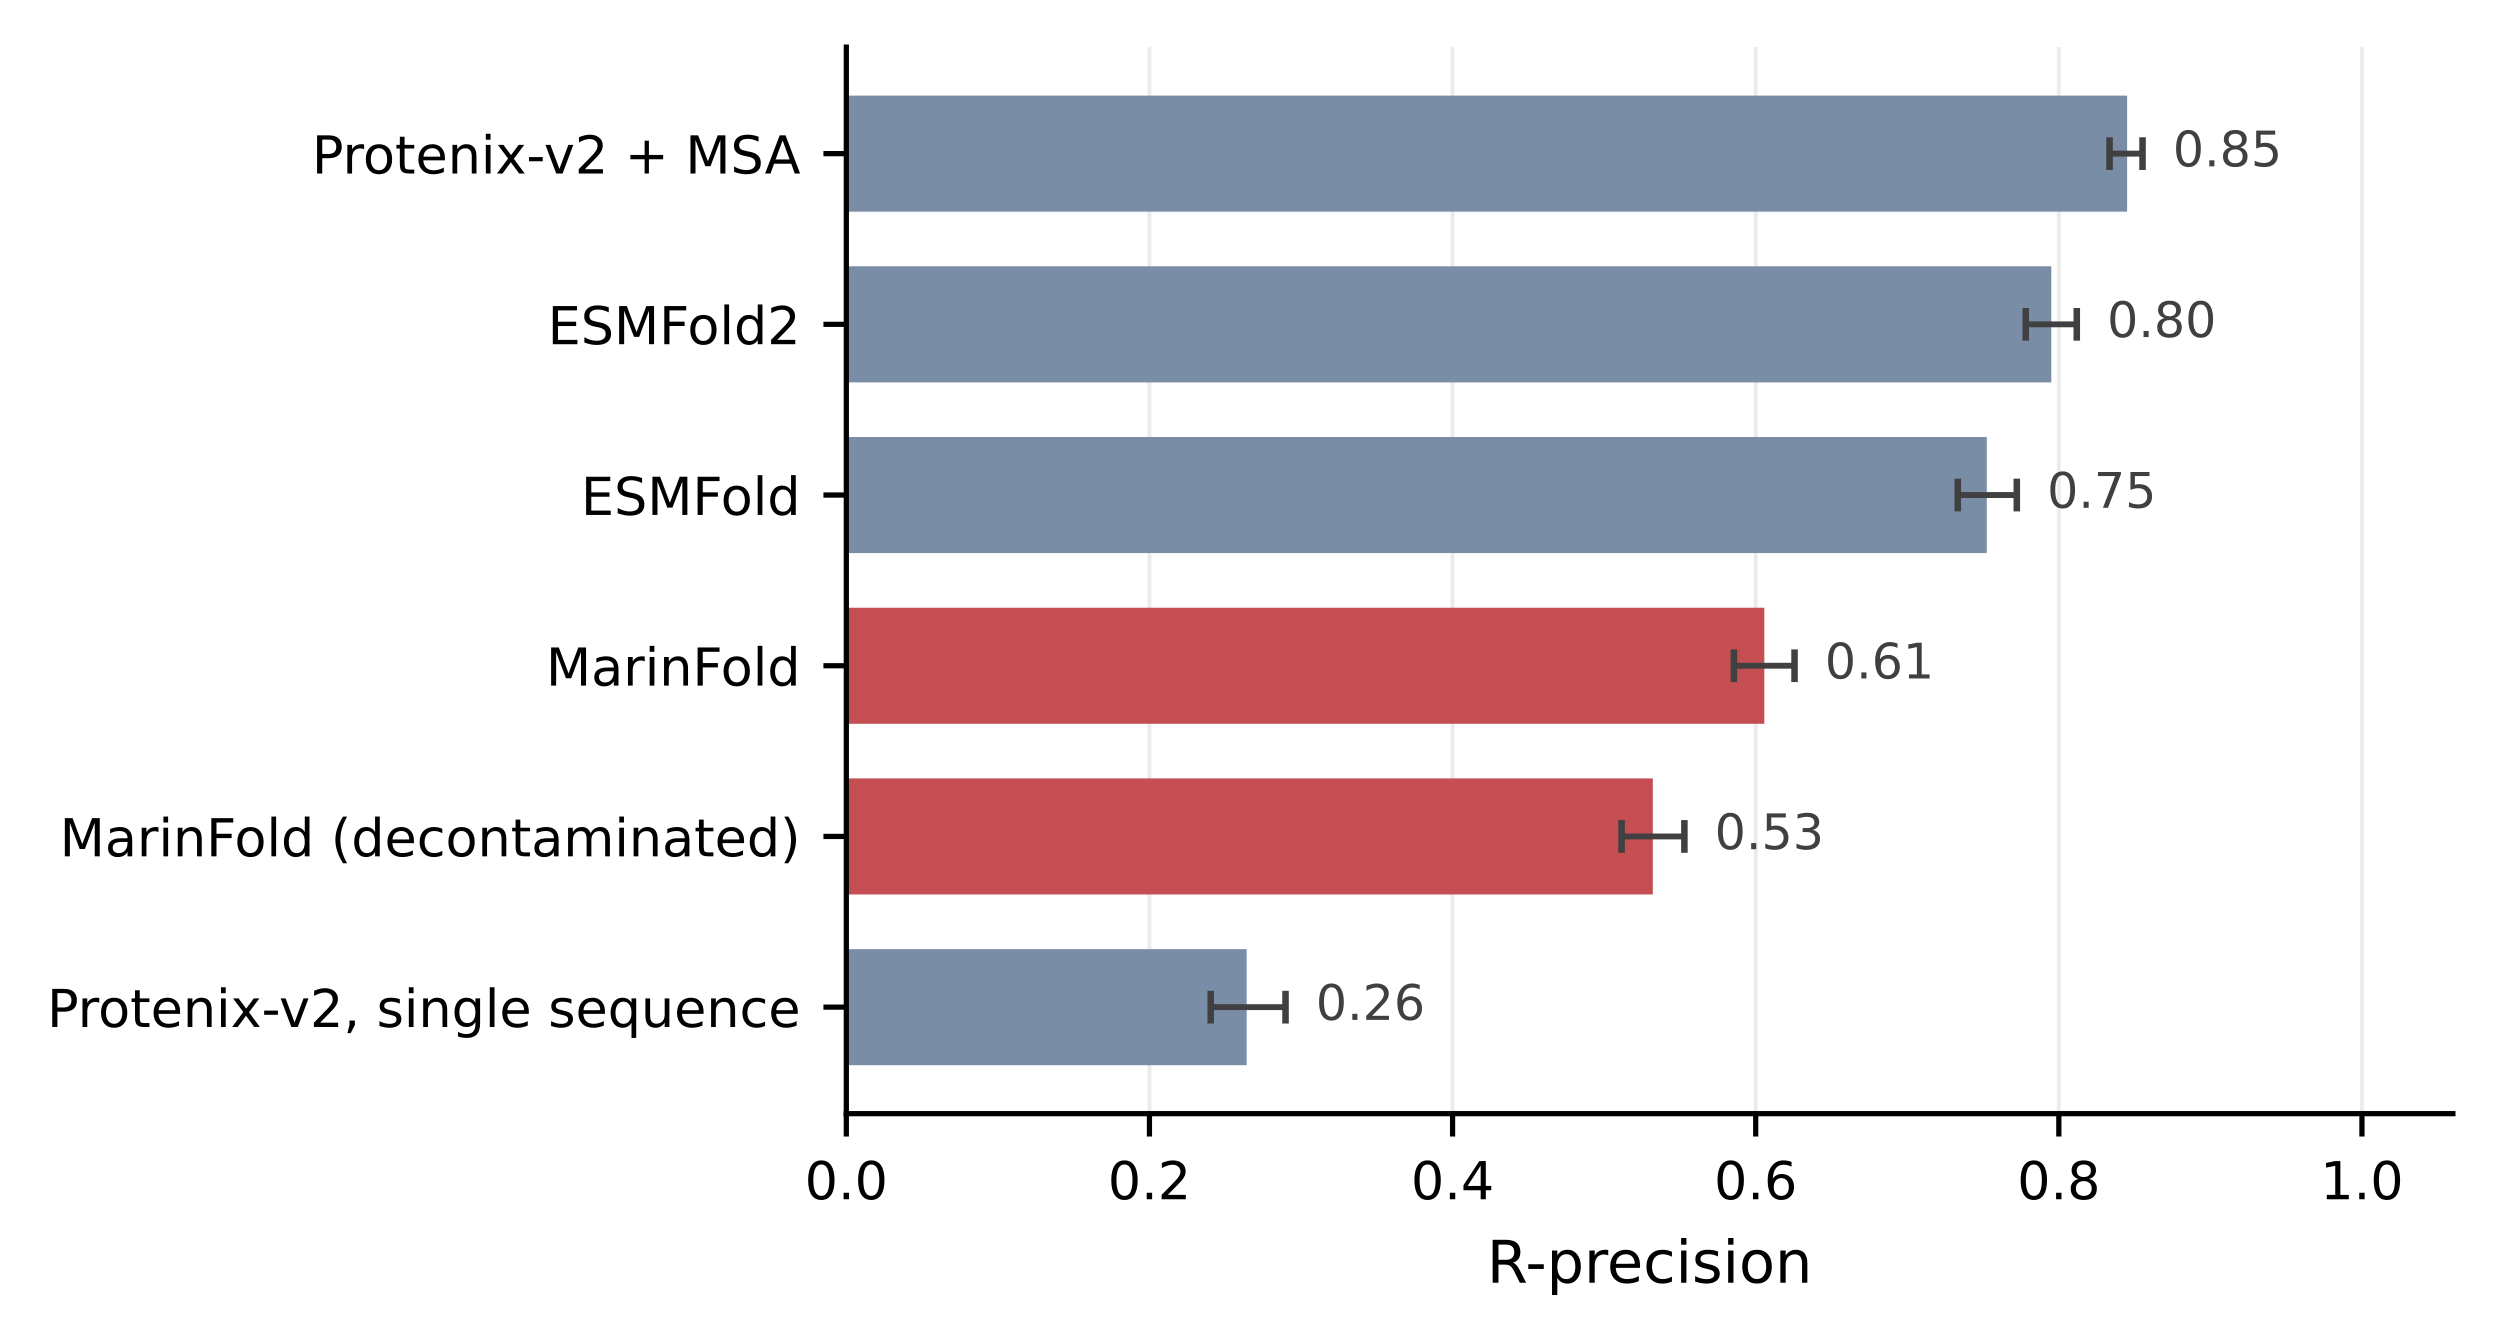
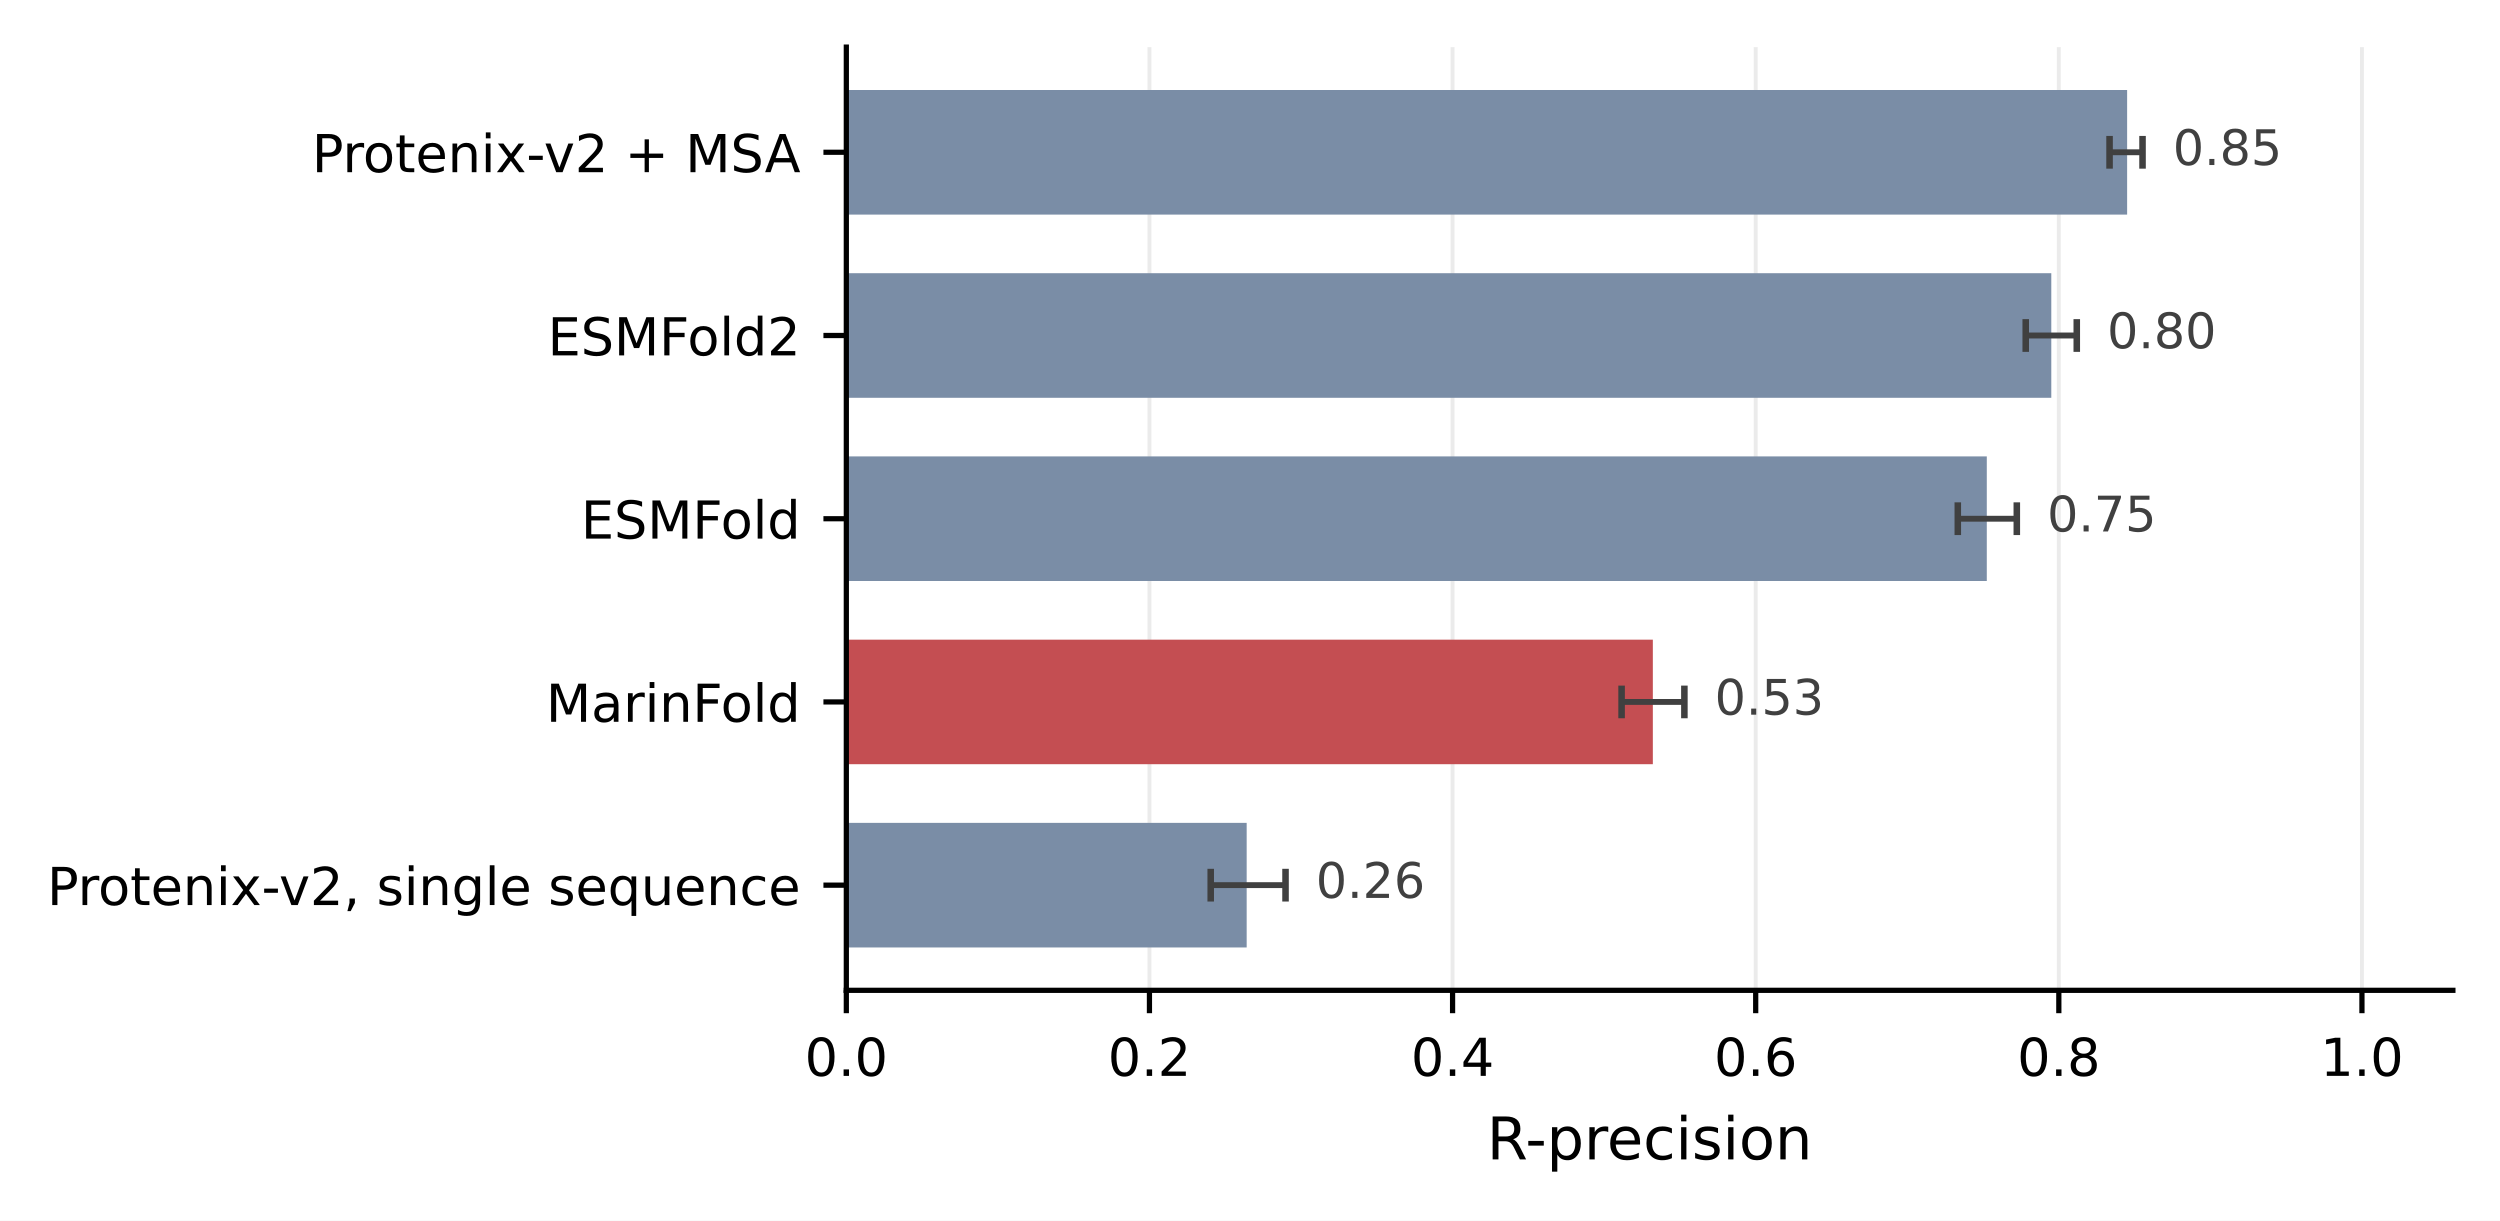
- <svg xmlns="http://www.w3.org/2000/svg" xmlns:xlink="http://www.w3.org/1999/xlink" width="382.058pt" height="205.394pt" viewBox="0 0 382.058 205.394" version="1.1">
+ <svg xmlns="http://www.w3.org/2000/svg" xmlns:xlink="http://www.w3.org/1999/xlink" width="382.058pt" height="186.545pt" viewBox="0 0 382.058 186.545" version="1.1">
  <defs>
    <style type="text/css">*{stroke-linejoin: round; stroke-linecap: butt}</style>
  </defs>
  <g id="figure_1">
    <g id="patch_1">
-       <path d="M 0 205.394  L 382.058 205.394  L 382.058 0  L 0 0  z " style="fill: #ffffff" />
+       <path d="M 0 186.545  L 382.058 186.545  L 382.058 0  L 0 0  z " style="fill: #ffffff" />
    </g>
    <g id="axes_1">
      <g id="patch_2">
-         <path d="M 129.338 170.194  L 374.858 170.194  L 374.858 7.2  L 129.338 7.2  z " style="fill: #ffffff" />
+         <path d="M 129.338 151.344  L 374.858 151.344  L 374.858 7.2  L 129.338 7.2  z " style="fill: #ffffff" />
      </g>
      <g id="matplotlib.axis_1">
        <g id="xtick_1">
          <g id="line2d_1">
-             <path d="M 129.338 170.194  L 129.338 7.2  " clip-path="url(#p9702a31253)" style="fill: none; stroke: #b0b0b0; stroke-opacity: 0.25; stroke-width: 0.6; stroke-linecap: square" />
+             <path d="M 129.338 151.344  L 129.338 7.2  " clip-path="url(#pa9b989adfb)" style="fill: none; stroke: #b0b0b0; stroke-opacity: 0.25; stroke-width: 0.6; stroke-linecap: square" />
          </g>
          <g id="line2d_2">
            <defs>
-               <path id="m61cedf5777" d="M 0 0  L 0 3.5  " style="stroke: #000000; stroke-width: 0.8" />
+               <path id="mb6fc9d6065" d="M 0 0  L 0 3.5  " style="stroke: #000000; stroke-width: 0.8" />
            </defs>
            <g>
-               <use xlink:href="#m61cedf5777" x="129.338" y="170.194" style="stroke: #000000; stroke-width: 0.8" />
+               <use xlink:href="#mb6fc9d6065" x="129.338" y="151.344" style="stroke: #000000; stroke-width: 0.8" />
            </g>
          </g>
          <g id="text_1">
-             <g transform="translate(122.9762 183.2717) scale(0.08 -0.08)">
+             <g transform="translate(122.9762 164.4221) scale(0.08 -0.08)">
              <defs>
                <path id="DejaVuSans-13" d="M 2034 4250  Q 1547 4250 1301 3770  Q 1056 3291 1056 2328  Q 1056 1369 1301 889  Q 1547 409 2034 409  Q 2525 409 2770 889  Q 3016 1369 3016 2328  Q 3016 3291 2770 3770  Q 2525 4250 2034 4250  z M 2034 4750  Q 2819 4750 3233 4129  Q 3647 3509 3647 2328  Q 3647 1150 3233 529  Q 2819 -91 2034 -91  Q 1250 -91 836 529  Q 422 1150 422 2328  Q 422 3509 836 4129  Q 1250 4750 2034 4750  z " transform="scale(0.015625)" />
                <path id="DejaVuSans-11" d="M 684 794  L 1344 794  L 1344 0  L 684 0  L 684 794  z " transform="scale(0.015625)" />
              </defs>
              <use xlink:href="#DejaVuSans-13" />
              <use xlink:href="#DejaVuSans-11" transform="translate(63.625 0)" />
              <use xlink:href="#DejaVuSans-13" transform="translate(95.40625 0)" />
            </g>
          </g>
        </g>
        <g id="xtick_2">
          <g id="line2d_3">
-             <path d="M 175.662 170.194  L 175.662 7.2  " clip-path="url(#p9702a31253)" style="fill: none; stroke: #b0b0b0; stroke-opacity: 0.25; stroke-width: 0.6; stroke-linecap: square" />
+             <path d="M 175.662 151.344  L 175.662 7.2  " clip-path="url(#pa9b989adfb)" style="fill: none; stroke: #b0b0b0; stroke-opacity: 0.25; stroke-width: 0.6; stroke-linecap: square" />
          </g>
          <g id="line2d_4">
            <g>
-               <use xlink:href="#m61cedf5777" x="175.662" y="170.194" style="stroke: #000000; stroke-width: 0.8" />
+               <use xlink:href="#mb6fc9d6065" x="175.662" y="151.344" style="stroke: #000000; stroke-width: 0.8" />
            </g>
          </g>
          <g id="text_2">
-             <g transform="translate(169.3008 183.2717) scale(0.08 -0.08)">
+             <g transform="translate(169.3008 164.4221) scale(0.08 -0.08)">
              <defs>
                <path id="DejaVuSans-15" d="M 1228 531  L 3431 531  L 3431 0  L 469 0  L 469 531  Q 828 903 1448 1529  Q 2069 2156 2228 2338  Q 2531 2678 2651 2914  Q 2772 3150 2772 3378  Q 2772 3750 2511 3984  Q 2250 4219 1831 4219  Q 1534 4219 1204 4116  Q 875 4013 500 3803  L 500 4441  Q 881 4594 1212 4672  Q 1544 4750 1819 4750  Q 2544 4750 2975 4387  Q 3406 4025 3406 3419  Q 3406 3131 3298 2873  Q 3191 2616 2906 2266  Q 2828 2175 2409 1742  Q 1991 1309 1228 531  z " transform="scale(0.015625)" />
              </defs>
              <use xlink:href="#DejaVuSans-13" />
              <use xlink:href="#DejaVuSans-11" transform="translate(63.625 0)" />
              <use xlink:href="#DejaVuSans-15" transform="translate(95.40625 0)" />
            </g>
          </g>
        </g>
        <g id="xtick_3">
          <g id="line2d_5">
-             <path d="M 221.987 170.194  L 221.987 7.2  " clip-path="url(#p9702a31253)" style="fill: none; stroke: #b0b0b0; stroke-opacity: 0.25; stroke-width: 0.6; stroke-linecap: square" />
+             <path d="M 221.987 151.344  L 221.987 7.2  " clip-path="url(#pa9b989adfb)" style="fill: none; stroke: #b0b0b0; stroke-opacity: 0.25; stroke-width: 0.6; stroke-linecap: square" />
          </g>
          <g id="line2d_6">
            <g>
-               <use xlink:href="#m61cedf5777" x="221.987" y="170.194" style="stroke: #000000; stroke-width: 0.8" />
+               <use xlink:href="#mb6fc9d6065" x="221.987" y="151.344" style="stroke: #000000; stroke-width: 0.8" />
            </g>
          </g>
          <g id="text_3">
-             <g transform="translate(215.6253 183.2717) scale(0.08 -0.08)">
+             <g transform="translate(215.6253 164.4221) scale(0.08 -0.08)">
              <defs>
                <path id="DejaVuSans-17" d="M 2419 4116  L 825 1625  L 2419 1625  L 2419 4116  z M 2253 4666  L 3047 4666  L 3047 1625  L 3713 1625  L 3713 1100  L 3047 1100  L 3047 0  L 2419 0  L 2419 1100  L 313 1100  L 313 1709  L 2253 4666  z " transform="scale(0.015625)" />
              </defs>
              <use xlink:href="#DejaVuSans-13" />
              <use xlink:href="#DejaVuSans-11" transform="translate(63.625 0)" />
              <use xlink:href="#DejaVuSans-17" transform="translate(95.40625 0)" />
            </g>
          </g>
        </g>
        <g id="xtick_4">
          <g id="line2d_7">
-             <path d="M 268.311 170.194  L 268.311 7.2  " clip-path="url(#p9702a31253)" style="fill: none; stroke: #b0b0b0; stroke-opacity: 0.25; stroke-width: 0.6; stroke-linecap: square" />
+             <path d="M 268.311 151.344  L 268.311 7.2  " clip-path="url(#pa9b989adfb)" style="fill: none; stroke: #b0b0b0; stroke-opacity: 0.25; stroke-width: 0.6; stroke-linecap: square" />
          </g>
          <g id="line2d_8">
            <g>
-               <use xlink:href="#m61cedf5777" x="268.311" y="170.194" style="stroke: #000000; stroke-width: 0.8" />
+               <use xlink:href="#mb6fc9d6065" x="268.311" y="151.344" style="stroke: #000000; stroke-width: 0.8" />
            </g>
          </g>
          <g id="text_4">
-             <g transform="translate(261.9498 183.2717) scale(0.08 -0.08)">
+             <g transform="translate(261.9498 164.4221) scale(0.08 -0.08)">
              <defs>
                <path id="DejaVuSans-19" d="M 2113 2584  Q 1688 2584 1439 2293  Q 1191 2003 1191 1497  Q 1191 994 1439 701  Q 1688 409 2113 409  Q 2538 409 2786 701  Q 3034 994 3034 1497  Q 3034 2003 2786 2293  Q 2538 2584 2113 2584  z M 3366 4563  L 3366 3988  Q 3128 4100 2886 4159  Q 2644 4219 2406 4219  Q 1781 4219 1451 3797  Q 1122 3375 1075 2522  Q 1259 2794 1537 2939  Q 1816 3084 2150 3084  Q 2853 3084 3261 2657  Q 3669 2231 3669 1497  Q 3669 778 3244 343  Q 2819 -91 2113 -91  Q 1303 -91 875 529  Q 447 1150 447 2328  Q 447 3434 972 4092  Q 1497 4750 2381 4750  Q 2619 4750 2861 4703  Q 3103 4656 3366 4563  z " transform="scale(0.015625)" />
              </defs>
              <use xlink:href="#DejaVuSans-13" />
              <use xlink:href="#DejaVuSans-11" transform="translate(63.625 0)" />
              <use xlink:href="#DejaVuSans-19" transform="translate(95.40625 0)" />
            </g>
          </g>
        </g>
        <g id="xtick_5">
          <g id="line2d_9">
-             <path d="M 314.636 170.194  L 314.636 7.2  " clip-path="url(#p9702a31253)" style="fill: none; stroke: #b0b0b0; stroke-opacity: 0.25; stroke-width: 0.6; stroke-linecap: square" />
+             <path d="M 314.636 151.344  L 314.636 7.2  " clip-path="url(#pa9b989adfb)" style="fill: none; stroke: #b0b0b0; stroke-opacity: 0.25; stroke-width: 0.6; stroke-linecap: square" />
          </g>
          <g id="line2d_10">
            <g>
-               <use xlink:href="#m61cedf5777" x="314.636" y="170.194" style="stroke: #000000; stroke-width: 0.8" />
+               <use xlink:href="#mb6fc9d6065" x="314.636" y="151.344" style="stroke: #000000; stroke-width: 0.8" />
            </g>
          </g>
          <g id="text_5">
-             <g transform="translate(308.2744 183.2717) scale(0.08 -0.08)">
+             <g transform="translate(308.2744 164.4221) scale(0.08 -0.08)">
              <defs>
                <path id="DejaVuSans-1b" d="M 2034 2216  Q 1584 2216 1326 1975  Q 1069 1734 1069 1313  Q 1069 891 1326 650  Q 1584 409 2034 409  Q 2484 409 2743 651  Q 3003 894 3003 1313  Q 3003 1734 2745 1975  Q 2488 2216 2034 2216  z M 1403 2484  Q 997 2584 770 2862  Q 544 3141 544 3541  Q 544 4100 942 4425  Q 1341 4750 2034 4750  Q 2731 4750 3128 4425  Q 3525 4100 3525 3541  Q 3525 3141 3298 2862  Q 3072 2584 2669 2484  Q 3125 2378 3379 2068  Q 3634 1759 3634 1313  Q 3634 634 3220 271  Q 2806 -91 2034 -91  Q 1263 -91 848 271  Q 434 634 434 1313  Q 434 1759 690 2068  Q 947 2378 1403 2484  z M 1172 3481  Q 1172 3119 1398 2916  Q 1625 2713 2034 2713  Q 2441 2713 2670 2916  Q 2900 3119 2900 3481  Q 2900 3844 2670 4047  Q 2441 4250 2034 4250  Q 1625 4250 1398 4047  Q 1172 3844 1172 3481  z " transform="scale(0.015625)" />
              </defs>
              <use xlink:href="#DejaVuSans-13" />
              <use xlink:href="#DejaVuSans-11" transform="translate(63.625 0)" />
              <use xlink:href="#DejaVuSans-1b" transform="translate(95.40625 0)" />
            </g>
          </g>
        </g>
        <g id="xtick_6">
          <g id="line2d_11">
-             <path d="M 360.96 170.194  L 360.96 7.2  " clip-path="url(#p9702a31253)" style="fill: none; stroke: #b0b0b0; stroke-opacity: 0.25; stroke-width: 0.6; stroke-linecap: square" />
+             <path d="M 360.96 151.344  L 360.96 7.2  " clip-path="url(#pa9b989adfb)" style="fill: none; stroke: #b0b0b0; stroke-opacity: 0.25; stroke-width: 0.6; stroke-linecap: square" />
          </g>
          <g id="line2d_12">
            <g>
-               <use xlink:href="#m61cedf5777" x="360.96" y="170.194" style="stroke: #000000; stroke-width: 0.8" />
+               <use xlink:href="#mb6fc9d6065" x="360.96" y="151.344" style="stroke: #000000; stroke-width: 0.8" />
            </g>
          </g>
          <g id="text_6">
-             <g transform="translate(354.5989 183.2717) scale(0.08 -0.08)">
+             <g transform="translate(354.5989 164.4221) scale(0.08 -0.08)">
              <defs>
                <path id="DejaVuSans-14" d="M 794 531  L 1825 531  L 1825 4091  L 703 3866  L 703 4441  L 1819 4666  L 2450 4666  L 2450 531  L 3481 531  L 3481 0  L 794 0  L 794 531  z " transform="scale(0.015625)" />
              </defs>
              <use xlink:href="#DejaVuSans-14" />
              <use xlink:href="#DejaVuSans-11" transform="translate(63.625 0)" />
              <use xlink:href="#DejaVuSans-13" transform="translate(95.40625 0)" />
            </g>
          </g>
        </g>
        <g id="text_7">
-           <g transform="translate(227.2287 196.0322) scale(0.09 -0.09)">
+           <g transform="translate(227.2287 177.1826) scale(0.09 -0.09)">
            <defs>
              <path id="DejaVuSans-35" d="M 2841 2188  Q 3044 2119 3236 1894  Q 3428 1669 3622 1275  L 4263 0  L 3584 0  L 2988 1197  Q 2756 1666 2539 1819  Q 2322 1972 1947 1972  L 1259 1972  L 1259 0  L 628 0  L 628 4666  L 2053 4666  Q 2853 4666 3247 4331  Q 3641 3997 3641 3322  Q 3641 2881 3436 2590  Q 3231 2300 2841 2188  z M 1259 4147  L 1259 2491  L 2053 2491  Q 2509 2491 2742 2702  Q 2975 2913 2975 3322  Q 2975 3731 2742 3939  Q 2509 4147 2053 4147  L 1259 4147  z " transform="scale(0.015625)" />
              <path id="DejaVuSans-10" d="M 313 2009  L 1997 2009  L 1997 1497  L 313 1497  L 313 2009  z " transform="scale(0.015625)" />
              <path id="DejaVuSans-53" d="M 1159 525  L 1159 -1331  L 581 -1331  L 581 3500  L 1159 3500  L 1159 2969  Q 1341 3281 1617 3432  Q 1894 3584 2278 3584  Q 2916 3584 3314 3078  Q 3713 2572 3713 1747  Q 3713 922 3314 415  Q 2916 -91 2278 -91  Q 1894 -91 1617 61  Q 1341 213 1159 525  z M 3116 1747  Q 3116 2381 2855 2742  Q 2594 3103 2138 3103  Q 1681 3103 1420 2742  Q 1159 2381 1159 1747  Q 1159 1113 1420 752  Q 1681 391 2138 391  Q 2594 391 2855 752  Q 3116 1113 3116 1747  z " transform="scale(0.015625)" />
              <path id="DejaVuSans-55" d="M 2631 2963  Q 2534 3019 2420 3045  Q 2306 3072 2169 3072  Q 1681 3072 1420 2755  Q 1159 2438 1159 1844  L 1159 0  L 581 0  L 581 3500  L 1159 3500  L 1159 2956  Q 1341 3275 1631 3429  Q 1922 3584 2338 3584  Q 2397 3584 2469 3576  Q 2541 3569 2628 3553  L 2631 2963  z " transform="scale(0.015625)" />
              <path id="DejaVuSans-48" d="M 3597 1894  L 3597 1613  L 953 1613  Q 991 1019 1311 708  Q 1631 397 2203 397  Q 2534 397 2845 478  Q 3156 559 3463 722  L 3463 178  Q 3153 47 2828 -22  Q 2503 -91 2169 -91  Q 1331 -91 842 396  Q 353 884 353 1716  Q 353 2575 817 3079  Q 1281 3584 2069 3584  Q 2775 3584 3186 3129  Q 3597 2675 3597 1894  z M 3022 2063  Q 3016 2534 2758 2815  Q 2500 3097 2075 3097  Q 1594 3097 1305 2825  Q 1016 2553 972 2059  L 3022 2063  z " transform="scale(0.015625)" />
              <path id="DejaVuSans-46" d="M 3122 3366  L 3122 2828  Q 2878 2963 2633 3030  Q 2388 3097 2138 3097  Q 1578 3097 1268 2742  Q 959 2388 959 1747  Q 959 1106 1268 751  Q 1578 397 2138 397  Q 2388 397 2633 464  Q 2878 531 3122 666  L 3122 134  Q 2881 22 2623 -34  Q 2366 -91 2075 -91  Q 1284 -91 818 406  Q 353 903 353 1747  Q 353 2603 823 3093  Q 1294 3584 2113 3584  Q 2378 3584 2631 3529  Q 2884 3475 3122 3366  z " transform="scale(0.015625)" />
              <path id="DejaVuSans-4c" d="M 603 3500  L 1178 3500  L 1178 0  L 603 0  L 603 3500  z M 603 4863  L 1178 4863  L 1178 4134  L 603 4134  L 603 4863  z " transform="scale(0.015625)" />
              <path id="DejaVuSans-56" d="M 2834 3397  L 2834 2853  Q 2591 2978 2328 3040  Q 2066 3103 1784 3103  Q 1356 3103 1142 2972  Q 928 2841 928 2578  Q 928 2378 1081 2264  Q 1234 2150 1697 2047  L 1894 2003  Q 2506 1872 2764 1633  Q 3022 1394 3022 966  Q 3022 478 2636 193  Q 2250 -91 1575 -91  Q 1294 -91 989 -36  Q 684 19 347 128  L 347 722  Q 666 556 975 473  Q 1284 391 1588 391  Q 1994 391 2212 530  Q 2431 669 2431 922  Q 2431 1156 2273 1281  Q 2116 1406 1581 1522  L 1381 1569  Q 847 1681 609 1914  Q 372 2147 372 2553  Q 372 3047 722 3315  Q 1072 3584 1716 3584  Q 2034 3584 2315 3537  Q 2597 3491 2834 3397  z " transform="scale(0.015625)" />
              <path id="DejaVuSans-52" d="M 1959 3097  Q 1497 3097 1228 2736  Q 959 2375 959 1747  Q 959 1119 1226 758  Q 1494 397 1959 397  Q 2419 397 2687 759  Q 2956 1122 2956 1747  Q 2956 2369 2687 2733  Q 2419 3097 1959 3097  z M 1959 3584  Q 2709 3584 3137 3096  Q 3566 2609 3566 1747  Q 3566 888 3137 398  Q 2709 -91 1959 -91  Q 1206 -91 779 398  Q 353 888 353 1747  Q 353 2609 779 3096  Q 1206 3584 1959 3584  z " transform="scale(0.015625)" />
              <path id="DejaVuSans-51" d="M 3513 2113  L 3513 0  L 2938 0  L 2938 2094  Q 2938 2591 2744 2837  Q 2550 3084 2163 3084  Q 1697 3084 1428 2787  Q 1159 2491 1159 1978  L 1159 0  L 581 0  L 581 3500  L 1159 3500  L 1159 2956  Q 1366 3272 1645 3428  Q 1925 3584 2291 3584  Q 2894 3584 3203 3211  Q 3513 2838 3513 2113  z " transform="scale(0.015625)" />
            </defs>
            <use xlink:href="#DejaVuSans-35" />
            <use xlink:href="#DejaVuSans-10" transform="translate(65.4375 0)" />
            <use xlink:href="#DejaVuSans-53" transform="translate(101.5156 0)" />
            <use xlink:href="#DejaVuSans-55" transform="translate(165 0)" />
            <use xlink:href="#DejaVuSans-48" transform="translate(203.9062 0)" />
            <use xlink:href="#DejaVuSans-46" transform="translate(265.4375 0)" />
            <use xlink:href="#DejaVuSans-4c" transform="translate(320.4219 0)" />
            <use xlink:href="#DejaVuSans-56" transform="translate(348.2031 0)" />
            <use xlink:href="#DejaVuSans-4c" transform="translate(400.2969 0)" />
            <use xlink:href="#DejaVuSans-52" transform="translate(428.0781 0)" />
            <use xlink:href="#DejaVuSans-51" transform="translate(489.2656 0)" />
          </g>
        </g>
      </g>
      <g id="matplotlib.axis_2">
        <g id="ytick_1">
          <g id="line2d_13">
            <defs>
-               <path id="mc3feb697d9" d="M 0 0  L -3.5 0  " style="stroke: #000000; stroke-width: 0.8" />
+               <path id="m4459d5936e" d="M 0 0  L -3.5 0  " style="stroke: #000000; stroke-width: 0.8" />
            </defs>
            <g>
-               <use xlink:href="#mc3feb697d9" x="129.338" y="153.915" style="stroke: #000000; stroke-width: 0.8" />
+               <use xlink:href="#m4459d5936e" x="129.338" y="135.272" style="stroke: #000000; stroke-width: 0.8" />
            </g>
          </g>
          <g id="text_8">
-             <g transform="translate(7.2 156.9545) scale(0.08 -0.08)">
+             <g transform="translate(7.2 138.3114) scale(0.08 -0.08)">
              <defs>
                <path id="DejaVuSans-33" d="M 1259 4147  L 1259 2394  L 2053 2394  Q 2494 2394 2734 2622  Q 2975 2850 2975 3272  Q 2975 3691 2734 3919  Q 2494 4147 2053 4147  L 1259 4147  z M 628 4666  L 2053 4666  Q 2838 4666 3239 4311  Q 3641 3956 3641 3272  Q 3641 2581 3239 2228  Q 2838 1875 2053 1875  L 1259 1875  L 1259 0  L 628 0  L 628 4666  z " transform="scale(0.015625)" />
                <path id="DejaVuSans-57" d="M 1172 4494  L 1172 3500  L 2356 3500  L 2356 3053  L 1172 3053  L 1172 1153  Q 1172 725 1289 603  Q 1406 481 1766 481  L 2356 481  L 2356 0  L 1766 0  Q 1100 0 847 248  Q 594 497 594 1153  L 594 3053  L 172 3053  L 172 3500  L 594 3500  L 594 4494  L 1172 4494  z " transform="scale(0.015625)" />
                <path id="DejaVuSans-5b" d="M 3513 3500  L 2247 1797  L 3578 0  L 2900 0  L 1881 1375  L 863 0  L 184 0  L 1544 1831  L 300 3500  L 978 3500  L 1906 2253  L 2834 3500  L 3513 3500  z " transform="scale(0.015625)" />
                <path id="DejaVuSans-59" d="M 191 3500  L 800 3500  L 1894 563  L 2988 3500  L 3597 3500  L 2284 0  L 1503 0  L 191 3500  z " transform="scale(0.015625)" />
                <path id="DejaVuSans-f" d="M 750 794  L 1409 794  L 1409 256  L 897 -744  L 494 -744  L 750 256  L 750 794  z " transform="scale(0.015625)" />
                <path id="DejaVuSans-3" transform="scale(0.015625)" />
                <path id="DejaVuSans-4a" d="M 2906 1791  Q 2906 2416 2648 2759  Q 2391 3103 1925 3103  Q 1463 3103 1205 2759  Q 947 2416 947 1791  Q 947 1169 1205 825  Q 1463 481 1925 481  Q 2391 481 2648 825  Q 2906 1169 2906 1791  z M 3481 434  Q 3481 -459 3084 -895  Q 2688 -1331 1869 -1331  Q 1566 -1331 1297 -1286  Q 1028 -1241 775 -1147  L 775 -588  Q 1028 -725 1275 -790  Q 1522 -856 1778 -856  Q 2344 -856 2625 -561  Q 2906 -266 2906 331  L 2906 616  Q 2728 306 2450 153  Q 2172 0 1784 0  Q 1141 0 747 490  Q 353 981 353 1791  Q 353 2603 747 3093  Q 1141 3584 1784 3584  Q 2172 3584 2450 3431  Q 2728 3278 2906 2969  L 2906 3500  L 3481 3500  L 3481 434  z " transform="scale(0.015625)" />
                <path id="DejaVuSans-4f" d="M 603 4863  L 1178 4863  L 1178 0  L 603 0  L 603 4863  z " transform="scale(0.015625)" />
                <path id="DejaVuSans-54" d="M 947 1747  Q 947 1113 1208 752  Q 1469 391 1925 391  Q 2381 391 2643 752  Q 2906 1113 2906 1747  Q 2906 2381 2643 2742  Q 2381 3103 1925 3103  Q 1469 3103 1208 2742  Q 947 2381 947 1747  z M 2906 525  Q 2725 213 2448 61  Q 2172 -91 1784 -91  Q 1150 -91 751 415  Q 353 922 353 1747  Q 353 2572 751 3078  Q 1150 3584 1784 3584  Q 2172 3584 2448 3432  Q 2725 3281 2906 2969  L 2906 3500  L 3481 3500  L 3481 -1331  L 2906 -1331  L 2906 525  z " transform="scale(0.015625)" />
                <path id="DejaVuSans-58" d="M 544 1381  L 544 3500  L 1119 3500  L 1119 1403  Q 1119 906 1312 657  Q 1506 409 1894 409  Q 2359 409 2629 706  Q 2900 1003 2900 1516  L 2900 3500  L 3475 3500  L 3475 0  L 2900 0  L 2900 538  Q 2691 219 2414 64  Q 2138 -91 1772 -91  Q 1169 -91 856 284  Q 544 659 544 1381  z M 1991 3584  L 1991 3584  z " transform="scale(0.015625)" />
              </defs>
              <use xlink:href="#DejaVuSans-33" />
              <use xlink:href="#DejaVuSans-55" transform="translate(58.54688 0)" />
              <use xlink:href="#DejaVuSans-52" transform="translate(97.45312 0)" />
              <use xlink:href="#DejaVuSans-57" transform="translate(158.6406 0)" />
              <use xlink:href="#DejaVuSans-48" transform="translate(197.8438 0)" />
              <use xlink:href="#DejaVuSans-51" transform="translate(259.375 0)" />
              <use xlink:href="#DejaVuSans-4c" transform="translate(322.75 0)" />
              <use xlink:href="#DejaVuSans-5b" transform="translate(350.5312 0)" />
              <use xlink:href="#DejaVuSans-10" transform="translate(409.7188 0)" />
              <use xlink:href="#DejaVuSans-59" transform="translate(443.1094 0)" />
              <use xlink:href="#DejaVuSans-15" transform="translate(502.2969 0)" />
              <use xlink:href="#DejaVuSans-f" transform="translate(565.9219 0)" />
              <use xlink:href="#DejaVuSans-3" transform="translate(597.7031 0)" />
              <use xlink:href="#DejaVuSans-56" transform="translate(629.4844 0)" />
              <use xlink:href="#DejaVuSans-4c" transform="translate(681.5781 0)" />
              <use xlink:href="#DejaVuSans-51" transform="translate(709.3594 0)" />
              <use xlink:href="#DejaVuSans-4a" transform="translate(772.7344 0)" />
              <use xlink:href="#DejaVuSans-4f" transform="translate(836.2188 0)" />
              <use xlink:href="#DejaVuSans-48" transform="translate(864 0)" />
              <use xlink:href="#DejaVuSans-3" transform="translate(925.5312 0)" />
              <use xlink:href="#DejaVuSans-56" transform="translate(957.3125 0)" />
              <use xlink:href="#DejaVuSans-48" transform="translate(1009.406 0)" />
              <use xlink:href="#DejaVuSans-54" transform="translate(1070.938 0)" />
              <use xlink:href="#DejaVuSans-58" transform="translate(1134.422 0)" />
              <use xlink:href="#DejaVuSans-48" transform="translate(1197.797 0)" />
              <use xlink:href="#DejaVuSans-51" transform="translate(1259.328 0)" />
              <use xlink:href="#DejaVuSans-46" transform="translate(1322.703 0)" />
              <use xlink:href="#DejaVuSans-48" transform="translate(1377.688 0)" />
            </g>
          </g>
        </g>
        <g id="ytick_2">
          <g id="line2d_14">
            <g>
-               <use xlink:href="#mc3feb697d9" x="129.338" y="127.828" style="stroke: #000000; stroke-width: 0.8" />
+               <use xlink:href="#m4459d5936e" x="129.338" y="107.272" style="stroke: #000000; stroke-width: 0.8" />
            </g>
          </g>
          <g id="text_9">
-             <g transform="translate(9.125 130.8672) scale(0.08 -0.08)">
+             <g transform="translate(83.43875 110.3114) scale(0.08 -0.08)">
              <defs>
                <path id="DejaVuSans-30" d="M 628 4666  L 1569 4666  L 2759 1491  L 3956 4666  L 4897 4666  L 4897 0  L 4281 0  L 4281 4097  L 3078 897  L 2444 897  L 1241 4097  L 1241 0  L 628 0  L 628 4666  z " transform="scale(0.015625)" />
                <path id="DejaVuSans-44" d="M 2194 1759  Q 1497 1759 1228 1600  Q 959 1441 959 1056  Q 959 750 1161 570  Q 1363 391 1709 391  Q 2188 391 2477 730  Q 2766 1069 2766 1631  L 2766 1759  L 2194 1759  z M 3341 1997  L 3341 0  L 2766 0  L 2766 531  Q 2569 213 2275 61  Q 1981 -91 1556 -91  Q 1019 -91 701 211  Q 384 513 384 1019  Q 384 1609 779 1909  Q 1175 2209 1959 2209  L 2766 2209  L 2766 2266  Q 2766 2663 2505 2880  Q 2244 3097 1772 3097  Q 1472 3097 1187 3025  Q 903 2953 641 2809  L 641 3341  Q 956 3463 1253 3523  Q 1550 3584 1831 3584  Q 2591 3584 2966 3190  Q 3341 2797 3341 1997  z " transform="scale(0.015625)" />
                <path id="DejaVuSans-29" d="M 628 4666  L 3309 4666  L 3309 4134  L 1259 4134  L 1259 2759  L 3109 2759  L 3109 2228  L 1259 2228  L 1259 0  L 628 0  L 628 4666  z " transform="scale(0.015625)" />
                <path id="DejaVuSans-47" d="M 2906 2969  L 2906 4863  L 3481 4863  L 3481 0  L 2906 0  L 2906 525  Q 2725 213 2448 61  Q 2172 -91 1784 -91  Q 1150 -91 751 415  Q 353 922 353 1747  Q 353 2572 751 3078  Q 1150 3584 1784 3584  Q 2172 3584 2448 3432  Q 2725 3281 2906 2969  z M 947 1747  Q 947 1113 1208 752  Q 1469 391 1925 391  Q 2381 391 2643 752  Q 2906 1113 2906 1747  Q 2906 2381 2643 2742  Q 2381 3103 1925 3103  Q 1469 3103 1208 2742  Q 947 2381 947 1747  z " transform="scale(0.015625)" />
-                 <path id="DejaVuSans-b" d="M 1984 4856  Q 1566 4138 1362 3434  Q 1159 2731 1159 2009  Q 1159 1288 1364 580  Q 1569 -128 1984 -844  L 1484 -844  Q 1016 -109 783 600  Q 550 1309 550 2009  Q 550 2706 781 3412  Q 1013 4119 1484 4856  L 1984 4856  z " transform="scale(0.015625)" />
-                 <path id="DejaVuSans-50" d="M 3328 2828  Q 3544 3216 3844 3400  Q 4144 3584 4550 3584  Q 5097 3584 5394 3201  Q 5691 2819 5691 2113  L 5691 0  L 5113 0  L 5113 2094  Q 5113 2597 4934 2840  Q 4756 3084 4391 3084  Q 3944 3084 3684 2787  Q 3425 2491 3425 1978  L 3425 0  L 2847 0  L 2847 2094  Q 2847 2600 2669 2842  Q 2491 3084 2119 3084  Q 1678 3084 1418 2786  Q 1159 2488 1159 1978  L 1159 0  L 581 0  L 581 3500  L 1159 3500  L 1159 2956  Q 1356 3278 1631 3431  Q 1906 3584 2284 3584  Q 2666 3584 2933 3390  Q 3200 3197 3328 2828  z " transform="scale(0.015625)" />
-                 <path id="DejaVuSans-c" d="M 513 4856  L 1013 4856  Q 1481 4119 1714 3412  Q 1947 2706 1947 2009  Q 1947 1309 1714 600  Q 1481 -109 1013 -844  L 513 -844  Q 928 -128 1133 580  Q 1338 1288 1338 2009  Q 1338 2731 1133 3434  Q 928 4138 513 4856  z " transform="scale(0.015625)" />
              </defs>
              <use xlink:href="#DejaVuSans-30" />
              <use xlink:href="#DejaVuSans-44" transform="translate(86.28125 0)" />
              <use xlink:href="#DejaVuSans-55" transform="translate(147.5625 0)" />
              <use xlink:href="#DejaVuSans-4c" transform="translate(188.6719 0)" />
              <use xlink:href="#DejaVuSans-51" transform="translate(216.4531 0)" />
              <use xlink:href="#DejaVuSans-29" transform="translate(279.8281 0)" />
              <use xlink:href="#DejaVuSans-52" transform="translate(333.7812 0)" />
              <use xlink:href="#DejaVuSans-4f" transform="translate(394.9688 0)" />
              <use xlink:href="#DejaVuSans-47" transform="translate(422.75 0)" />
-               <use xlink:href="#DejaVuSans-3" transform="translate(486.2344 0)" />
-               <use xlink:href="#DejaVuSans-b" transform="translate(518.0156 0)" />
-               <use xlink:href="#DejaVuSans-47" transform="translate(557.0312 0)" />
-               <use xlink:href="#DejaVuSans-48" transform="translate(620.5156 0)" />
-               <use xlink:href="#DejaVuSans-46" transform="translate(682.0469 0)" />
-               <use xlink:href="#DejaVuSans-52" transform="translate(737.0312 0)" />
-               <use xlink:href="#DejaVuSans-51" transform="translate(798.2188 0)" />
-               <use xlink:href="#DejaVuSans-57" transform="translate(861.5938 0)" />
-               <use xlink:href="#DejaVuSans-44" transform="translate(900.7969 0)" />
-               <use xlink:href="#DejaVuSans-50" transform="translate(962.0781 0)" />
-               <use xlink:href="#DejaVuSans-4c" transform="translate(1059.484 0)" />
-               <use xlink:href="#DejaVuSans-51" transform="translate(1087.266 0)" />
-               <use xlink:href="#DejaVuSans-44" transform="translate(1150.641 0)" />
-               <use xlink:href="#DejaVuSans-57" transform="translate(1211.922 0)" />
-               <use xlink:href="#DejaVuSans-48" transform="translate(1251.125 0)" />
-               <use xlink:href="#DejaVuSans-47" transform="translate(1312.656 0)" />
-               <use xlink:href="#DejaVuSans-c" transform="translate(1376.141 0)" />
            </g>
          </g>
        </g>
        <g id="ytick_3">
          <g id="line2d_15">
            <g>
-               <use xlink:href="#mc3feb697d9" x="129.338" y="101.74" style="stroke: #000000; stroke-width: 0.8" />
+               <use xlink:href="#m4459d5936e" x="129.338" y="79.272" style="stroke: #000000; stroke-width: 0.8" />
            </g>
          </g>
          <g id="text_10">
-             <g transform="translate(83.43875 104.7798) scale(0.08 -0.08)">
-               <use xlink:href="#DejaVuSans-30" />
-               <use xlink:href="#DejaVuSans-44" transform="translate(86.28125 0)" />
-               <use xlink:href="#DejaVuSans-55" transform="translate(147.5625 0)" />
-               <use xlink:href="#DejaVuSans-4c" transform="translate(188.6719 0)" />
-               <use xlink:href="#DejaVuSans-51" transform="translate(216.4531 0)" />
-               <use xlink:href="#DejaVuSans-29" transform="translate(279.8281 0)" />
-               <use xlink:href="#DejaVuSans-52" transform="translate(333.7812 0)" />
-               <use xlink:href="#DejaVuSans-4f" transform="translate(394.9688 0)" />
-               <use xlink:href="#DejaVuSans-47" transform="translate(422.75 0)" />
-             </g>
-           </g>
-         </g>
-         <g id="ytick_4">
-           <g id="line2d_16">
-             <g>
-               <use xlink:href="#mc3feb697d9" x="129.338" y="75.653" style="stroke: #000000; stroke-width: 0.8" />
-             </g>
-           </g>
-           <g id="text_11">
-             <g transform="translate(88.78875 78.69251) scale(0.08 -0.08)">
+             <g transform="translate(88.78875 82.31137) scale(0.08 -0.08)">
              <defs>
                <path id="DejaVuSans-28" d="M 628 4666  L 3578 4666  L 3578 4134  L 1259 4134  L 1259 2753  L 3481 2753  L 3481 2222  L 1259 2222  L 1259 531  L 3634 531  L 3634 0  L 628 0  L 628 4666  z " transform="scale(0.015625)" />
                <path id="DejaVuSans-36" d="M 3425 4513  L 3425 3897  Q 3066 4069 2747 4153  Q 2428 4238 2131 4238  Q 1616 4238 1336 4038  Q 1056 3838 1056 3469  Q 1056 3159 1242 3001  Q 1428 2844 1947 2747  L 2328 2669  Q 3034 2534 3370 2195  Q 3706 1856 3706 1288  Q 3706 609 3251 259  Q 2797 -91 1919 -91  Q 1588 -91 1214 -16  Q 841 59 441 206  L 441 856  Q 825 641 1194 531  Q 1563 422 1919 422  Q 2459 422 2753 634  Q 3047 847 3047 1241  Q 3047 1584 2836 1778  Q 2625 1972 2144 2069  L 1759 2144  Q 1053 2284 737 2584  Q 422 2884 422 3419  Q 422 4038 858 4394  Q 1294 4750 2059 4750  Q 2388 4750 2728 4690  Q 3069 4631 3425 4513  z " transform="scale(0.015625)" />
              </defs>
              <use xlink:href="#DejaVuSans-28" />
              <use xlink:href="#DejaVuSans-36" transform="translate(63.1875 0)" />
              <use xlink:href="#DejaVuSans-30" transform="translate(126.6719 0)" />
              <use xlink:href="#DejaVuSans-29" transform="translate(212.9531 0)" />
              <use xlink:href="#DejaVuSans-52" transform="translate(266.9062 0)" />
              <use xlink:href="#DejaVuSans-4f" transform="translate(328.0938 0)" />
              <use xlink:href="#DejaVuSans-47" transform="translate(355.875 0)" />
            </g>
          </g>
        </g>
-         <g id="ytick_5">
-           <g id="line2d_17">
-             <g>
-               <use xlink:href="#mc3feb697d9" x="129.338" y="49.566" style="stroke: #000000; stroke-width: 0.8" />
-             </g>
-           </g>
-           <g id="text_12">
-             <g transform="translate(83.69875 52.60519) scale(0.08 -0.08)">
+         <g id="ytick_4">
+           <g id="line2d_16">
+             <g>
+               <use xlink:href="#m4459d5936e" x="129.338" y="51.272" style="stroke: #000000; stroke-width: 0.8" />
+             </g>
+           </g>
+           <g id="text_11">
+             <g transform="translate(83.69875 54.31137) scale(0.08 -0.08)">
              <use xlink:href="#DejaVuSans-28" />
              <use xlink:href="#DejaVuSans-36" transform="translate(63.1875 0)" />
              <use xlink:href="#DejaVuSans-30" transform="translate(126.6719 0)" />
              <use xlink:href="#DejaVuSans-29" transform="translate(212.9531 0)" />
              <use xlink:href="#DejaVuSans-52" transform="translate(266.9062 0)" />
              <use xlink:href="#DejaVuSans-4f" transform="translate(328.0938 0)" />
              <use xlink:href="#DejaVuSans-47" transform="translate(355.875 0)" />
              <use xlink:href="#DejaVuSans-15" transform="translate(419.3594 0)" />
            </g>
          </g>
        </g>
-         <g id="ytick_6">
-           <g id="line2d_18">
-             <g>
-               <use xlink:href="#mc3feb697d9" x="129.338" y="23.478" style="stroke: #000000; stroke-width: 0.8" />
-             </g>
-           </g>
-           <g id="text_13">
-             <g transform="translate(47.6725 26.51787) scale(0.08 -0.08)">
+         <g id="ytick_5">
+           <g id="line2d_17">
+             <g>
+               <use xlink:href="#m4459d5936e" x="129.338" y="23.272" style="stroke: #000000; stroke-width: 0.8" />
+             </g>
+           </g>
+           <g id="text_12">
+             <g transform="translate(47.6725 26.31138) scale(0.08 -0.08)">
              <defs>
                <path id="DejaVuSans-e" d="M 2944 4013  L 2944 2272  L 4684 2272  L 4684 1741  L 2944 1741  L 2944 0  L 2419 0  L 2419 1741  L 678 1741  L 678 2272  L 2419 2272  L 2419 4013  L 2944 4013  z " transform="scale(0.015625)" />
                <path id="DejaVuSans-24" d="M 2188 4044  L 1331 1722  L 3047 1722  L 2188 4044  z M 1831 4666  L 2547 4666  L 4325 0  L 3669 0  L 3244 1197  L 1141 1197  L 716 0  L 50 0  L 1831 4666  z " transform="scale(0.015625)" />
              </defs>
              <use xlink:href="#DejaVuSans-33" />
              <use xlink:href="#DejaVuSans-55" transform="translate(58.54688 0)" />
              <use xlink:href="#DejaVuSans-52" transform="translate(97.45312 0)" />
              <use xlink:href="#DejaVuSans-57" transform="translate(158.6406 0)" />
              <use xlink:href="#DejaVuSans-48" transform="translate(197.8438 0)" />
              <use xlink:href="#DejaVuSans-51" transform="translate(259.375 0)" />
              <use xlink:href="#DejaVuSans-4c" transform="translate(322.75 0)" />
              <use xlink:href="#DejaVuSans-5b" transform="translate(350.5312 0)" />
              <use xlink:href="#DejaVuSans-10" transform="translate(409.7188 0)" />
              <use xlink:href="#DejaVuSans-59" transform="translate(443.1094 0)" />
              <use xlink:href="#DejaVuSans-15" transform="translate(502.2969 0)" />
              <use xlink:href="#DejaVuSans-3" transform="translate(565.9219 0)" />
              <use xlink:href="#DejaVuSans-e" transform="translate(597.7031 0)" />
              <use xlink:href="#DejaVuSans-3" transform="translate(681.5 0)" />
              <use xlink:href="#DejaVuSans-30" transform="translate(713.2812 0)" />
              <use xlink:href="#DejaVuSans-36" transform="translate(799.5625 0)" />
              <use xlink:href="#DejaVuSans-24" transform="translate(864.9062 0)" />
            </g>
          </g>
        </g>
      </g>
      <g id="patch_3">
-         <path d="M 129.338 162.785  L 190.521 162.785  L 190.521 145.045  L 129.338 145.045  z " clip-path="url(#p9702a31253)" style="fill: #7a8da6" />
+         <path d="M 129.338 144.792  L 190.521 144.792  L 190.521 125.752  L 129.338 125.752  z " clip-path="url(#pa9b989adfb)" style="fill: #7a8da6" />
      </g>
      <g id="patch_4">
-         <path d="M 129.338 136.697  L 252.593 136.697  L 252.593 118.958  L 129.338 118.958  z " clip-path="url(#p9702a31253)" style="fill: #c44e52" />
+         <path d="M 129.338 116.792  L 252.593 116.792  L 252.593 97.752  L 129.338 97.752  z " clip-path="url(#pa9b989adfb)" style="fill: #c44e52" />
      </g>
      <g id="patch_5">
-         <path d="M 129.338 110.61  L 269.634 110.61  L 269.634 92.871  L 129.338 92.871  z " clip-path="url(#p9702a31253)" style="fill: #c44e52" />
+         <path d="M 129.338 88.792  L 303.629 88.792  L 303.629 69.752  L 129.338 69.752  z " clip-path="url(#pa9b989adfb)" style="fill: #7a8da6" />
      </g>
      <g id="patch_6">
-         <path d="M 129.338 84.523  L 303.629 84.523  L 303.629 66.783  L 129.338 66.783  z " clip-path="url(#p9702a31253)" style="fill: #7a8da6" />
+         <path d="M 129.338 60.792  L 313.485 60.792  L 313.485 41.752  L 129.338 41.752  z " clip-path="url(#pa9b989adfb)" style="fill: #7a8da6" />
      </g>
      <g id="patch_7">
-         <path d="M 129.338 58.436  L 313.485 58.436  L 313.485 40.696  L 129.338 40.696  z " clip-path="url(#p9702a31253)" style="fill: #7a8da6" />
+         <path d="M 129.338 32.792  L 325.074 32.792  L 325.074 13.752  L 129.338 13.752  z " clip-path="url(#pa9b989adfb)" style="fill: #7a8da6" />
+       </g>
+       <g id="LineCollection_1">
+         <path d="M 185.025 135.272  L 196.459 135.272  " clip-path="url(#pa9b989adfb)" style="fill: none; stroke: #404040; stroke-width: 0.9" />
+         <path d="M 247.817 107.272  L 257.413 107.272  " clip-path="url(#pa9b989adfb)" style="fill: none; stroke: #404040; stroke-width: 0.9" />
+         <path d="M 299.197 79.272  L 308.215 79.272  " clip-path="url(#pa9b989adfb)" style="fill: none; stroke: #404040; stroke-width: 0.9" />
+         <path d="M 309.578 51.272  L 317.379 51.272  " clip-path="url(#pa9b989adfb)" style="fill: none; stroke: #404040; stroke-width: 0.9" />
+         <path d="M 322.39 23.272  L 327.429 23.272  " clip-path="url(#pa9b989adfb)" style="fill: none; stroke: #404040; stroke-width: 0.9" />
+       </g>
+       <g id="line2d_18">
+         <defs>
+           <path id="m6f9a4199f3" d="M 0 2.5  L 0 -2.5  " style="stroke: #404040" />
+         </defs>
+         <g clip-path="url(#pa9b989adfb)">
+           <use xlink:href="#m6f9a4199f3" x="185.025" y="135.272" style="fill: #1f77b4; stroke: #404040" />
+           <use xlink:href="#m6f9a4199f3" x="247.817" y="107.272" style="fill: #1f77b4; stroke: #404040" />
+           <use xlink:href="#m6f9a4199f3" x="299.197" y="79.272" style="fill: #1f77b4; stroke: #404040" />
+           <use xlink:href="#m6f9a4199f3" x="309.578" y="51.272" style="fill: #1f77b4; stroke: #404040" />
+           <use xlink:href="#m6f9a4199f3" x="322.39" y="23.272" style="fill: #1f77b4; stroke: #404040" />
+         </g>
+       </g>
+       <g id="line2d_19">
+         <g clip-path="url(#pa9b989adfb)">
+           <use xlink:href="#m6f9a4199f3" x="196.459" y="135.272" style="fill: #1f77b4; stroke: #404040" />
+           <use xlink:href="#m6f9a4199f3" x="257.413" y="107.272" style="fill: #1f77b4; stroke: #404040" />
+           <use xlink:href="#m6f9a4199f3" x="308.215" y="79.272" style="fill: #1f77b4; stroke: #404040" />
+           <use xlink:href="#m6f9a4199f3" x="317.379" y="51.272" style="fill: #1f77b4; stroke: #404040" />
+           <use xlink:href="#m6f9a4199f3" x="327.429" y="23.272" style="fill: #1f77b4; stroke: #404040" />
+         </g>
      </g>
      <g id="patch_8">
-         <path d="M 129.338 32.348  L 325.074 32.348  L 325.074 14.609  L 129.338 14.609  z " clip-path="url(#p9702a31253)" style="fill: #7a8da6" />
-       </g>
-       <g id="LineCollection_1">
-         <path d="M 185.025 153.915  L 196.459 153.915  " clip-path="url(#p9702a31253)" style="fill: none; stroke: #404040; stroke-width: 0.9" />
-         <path d="M 247.817 127.828  L 257.413 127.828  " clip-path="url(#p9702a31253)" style="fill: none; stroke: #404040; stroke-width: 0.9" />
-         <path d="M 264.977 101.74  L 274.249 101.74  " clip-path="url(#p9702a31253)" style="fill: none; stroke: #404040; stroke-width: 0.9" />
-         <path d="M 299.197 75.653  L 308.215 75.653  " clip-path="url(#p9702a31253)" style="fill: none; stroke: #404040; stroke-width: 0.9" />
-         <path d="M 309.578 49.566  L 317.379 49.566  " clip-path="url(#p9702a31253)" style="fill: none; stroke: #404040; stroke-width: 0.9" />
-         <path d="M 322.39 23.478  L 327.429 23.478  " clip-path="url(#p9702a31253)" style="fill: none; stroke: #404040; stroke-width: 0.9" />
-       </g>
-       <g id="line2d_19">
-         <defs>
-           <path id="m6bcbca4b8a" d="M 0 2.5  L 0 -2.5  " style="stroke: #404040" />
-         </defs>
-         <g clip-path="url(#p9702a31253)">
-           <use xlink:href="#m6bcbca4b8a" x="185.025" y="153.915" style="fill: #1f77b4; stroke: #404040" />
-           <use xlink:href="#m6bcbca4b8a" x="247.817" y="127.828" style="fill: #1f77b4; stroke: #404040" />
-           <use xlink:href="#m6bcbca4b8a" x="264.977" y="101.74" style="fill: #1f77b4; stroke: #404040" />
-           <use xlink:href="#m6bcbca4b8a" x="299.197" y="75.653" style="fill: #1f77b4; stroke: #404040" />
-           <use xlink:href="#m6bcbca4b8a" x="309.578" y="49.566" style="fill: #1f77b4; stroke: #404040" />
-           <use xlink:href="#m6bcbca4b8a" x="322.39" y="23.478" style="fill: #1f77b4; stroke: #404040" />
-         </g>
-       </g>
-       <g id="line2d_20">
-         <g clip-path="url(#p9702a31253)">
-           <use xlink:href="#m6bcbca4b8a" x="196.459" y="153.915" style="fill: #1f77b4; stroke: #404040" />
-           <use xlink:href="#m6bcbca4b8a" x="257.413" y="127.828" style="fill: #1f77b4; stroke: #404040" />
-           <use xlink:href="#m6bcbca4b8a" x="274.249" y="101.74" style="fill: #1f77b4; stroke: #404040" />
-           <use xlink:href="#m6bcbca4b8a" x="308.215" y="75.653" style="fill: #1f77b4; stroke: #404040" />
-           <use xlink:href="#m6bcbca4b8a" x="317.379" y="49.566" style="fill: #1f77b4; stroke: #404040" />
-           <use xlink:href="#m6bcbca4b8a" x="327.429" y="23.478" style="fill: #1f77b4; stroke: #404040" />
-         </g>
+         <path d="M 129.338 151.344  L 129.338 7.2  " style="fill: none; stroke: #000000; stroke-width: 0.8; stroke-linejoin: miter; stroke-linecap: square" />
      </g>
      <g id="patch_9">
-         <path d="M 129.338 170.194  L 129.338 7.2  " style="fill: none; stroke: #000000; stroke-width: 0.8; stroke-linejoin: miter; stroke-linecap: square" />
-       </g>
-       <g id="patch_10">
-         <path d="M 129.338 170.194  L 374.858 170.194  " style="fill: none; stroke: #000000; stroke-width: 0.8; stroke-linejoin: miter; stroke-linecap: square" />
-       </g>
-       <g id="text_14">
-         <g style="fill: #404040" transform="translate(201.0915 155.8634) scale(0.075 -0.075)">
+         <path d="M 129.338 151.344  L 374.858 151.344  " style="fill: none; stroke: #000000; stroke-width: 0.8; stroke-linejoin: miter; stroke-linecap: square" />
+       </g>
+       <g id="text_13">
+         <g style="fill: #404040" transform="translate(201.0915 137.2202) scale(0.075 -0.075)">
          <use xlink:href="#DejaVuSans-13" />
          <use xlink:href="#DejaVuSans-11" transform="translate(63.625 0)" />
          <use xlink:href="#DejaVuSans-15" transform="translate(95.40625 0)" />
          <use xlink:href="#DejaVuSans-19" transform="translate(159.0312 0)" />
        </g>
      </g>
-       <g id="text_15">
-         <g style="fill: #404040" transform="translate(262.0458 129.776) scale(0.075 -0.075)">
+       <g id="text_14">
+         <g style="fill: #404040" transform="translate(262.0458 109.2202) scale(0.075 -0.075)">
          <defs>
            <path id="DejaVuSans-18" d="M 691 4666  L 3169 4666  L 3169 4134  L 1269 4134  L 1269 2991  Q 1406 3038 1543 3061  Q 1681 3084 1819 3084  Q 2600 3084 3056 2656  Q 3513 2228 3513 1497  Q 3513 744 3044 326  Q 2575 -91 1722 -91  Q 1428 -91 1123 -41  Q 819 9 494 109  L 494 744  Q 775 591 1075 516  Q 1375 441 1709 441  Q 2250 441 2565 725  Q 2881 1009 2881 1497  Q 2881 1984 2565 2268  Q 2250 2553 1709 2553  Q 1456 2553 1204 2497  Q 953 2441 691 2322  L 691 4666  z " transform="scale(0.015625)" />
            <path id="DejaVuSans-16" d="M 2597 2516  Q 3050 2419 3304 2112  Q 3559 1806 3559 1356  Q 3559 666 3084 287  Q 2609 -91 1734 -91  Q 1441 -91 1130 -33  Q 819 25 488 141  L 488 750  Q 750 597 1062 519  Q 1375 441 1716 441  Q 2309 441 2620 675  Q 2931 909 2931 1356  Q 2931 1769 2642 2001  Q 2353 2234 1838 2234  L 1294 2234  L 1294 2753  L 1863 2753  Q 2328 2753 2575 2939  Q 2822 3125 2822 3475  Q 2822 3834 2567 4026  Q 2313 4219 1838 4219  Q 1578 4219 1281 4162  Q 984 4106 628 3988  L 628 4550  Q 988 4650 1302 4700  Q 1616 4750 1894 4750  Q 2613 4750 3031 4423  Q 3450 4097 3450 3541  Q 3450 3153 3228 2886  Q 3006 2619 2597 2516  z " transform="scale(0.015625)" />
          </defs>
          <use xlink:href="#DejaVuSans-13" />
          <use xlink:href="#DejaVuSans-11" transform="translate(63.625 0)" />
          <use xlink:href="#DejaVuSans-18" transform="translate(95.40625 0)" />
          <use xlink:href="#DejaVuSans-16" transform="translate(159.0312 0)" />
        </g>
      </g>
-       <g id="text_16">
-         <g style="fill: #404040" transform="translate(278.8813 103.6887) scale(0.075 -0.075)">
-           <use xlink:href="#DejaVuSans-13" />
-           <use xlink:href="#DejaVuSans-11" transform="translate(63.625 0)" />
-           <use xlink:href="#DejaVuSans-19" transform="translate(95.40625 0)" />
-           <use xlink:href="#DejaVuSans-14" transform="translate(159.0312 0)" />
-         </g>
-       </g>
-       <g id="text_17">
-         <g style="fill: #404040" transform="translate(312.8472 77.60138) scale(0.075 -0.075)">
+       <g id="text_15">
+         <g style="fill: #404040" transform="translate(312.8472 81.22024) scale(0.075 -0.075)">
          <defs>
            <path id="DejaVuSans-1a" d="M 525 4666  L 3525 4666  L 3525 4397  L 1831 0  L 1172 0  L 2766 4134  L 525 4134  L 525 4666  z " transform="scale(0.015625)" />
          </defs>
          <use xlink:href="#DejaVuSans-13" />
          <use xlink:href="#DejaVuSans-11" transform="translate(63.625 0)" />
          <use xlink:href="#DejaVuSans-1a" transform="translate(95.40625 0)" />
          <use xlink:href="#DejaVuSans-18" transform="translate(159.0312 0)" />
        </g>
      </g>
-       <g id="text_18">
-         <g style="fill: #404040" transform="translate(322.0117 51.51406) scale(0.075 -0.075)">
+       <g id="text_16">
+         <g style="fill: #404040" transform="translate(322.0117 53.22024) scale(0.075 -0.075)">
          <use xlink:href="#DejaVuSans-13" />
          <use xlink:href="#DejaVuSans-11" transform="translate(63.625 0)" />
          <use xlink:href="#DejaVuSans-1b" transform="translate(95.40625 0)" />
          <use xlink:href="#DejaVuSans-13" transform="translate(159.0312 0)" />
        </g>
      </g>
-       <g id="text_19">
-         <g style="fill: #404040" transform="translate(332.0613 25.42673) scale(0.075 -0.075)">
+       <g id="text_17">
+         <g style="fill: #404040" transform="translate(332.0613 25.22024) scale(0.075 -0.075)">
          <use xlink:href="#DejaVuSans-13" />
          <use xlink:href="#DejaVuSans-11" transform="translate(63.625 0)" />
          <use xlink:href="#DejaVuSans-1b" transform="translate(95.40625 0)" />
          <use xlink:href="#DejaVuSans-18" transform="translate(159.0312 0)" />
        </g>
      </g>
    </g>
  </g>
  <defs>
-     <clipPath id="p9702a31253">
-       <rect x="129.338" y="7.2" width="245.52" height="162.994" />
+     <clipPath id="pa9b989adfb">
+       <rect x="129.338" y="7.2" width="245.52" height="144.144" />
    </clipPath>
  </defs>
</svg>
